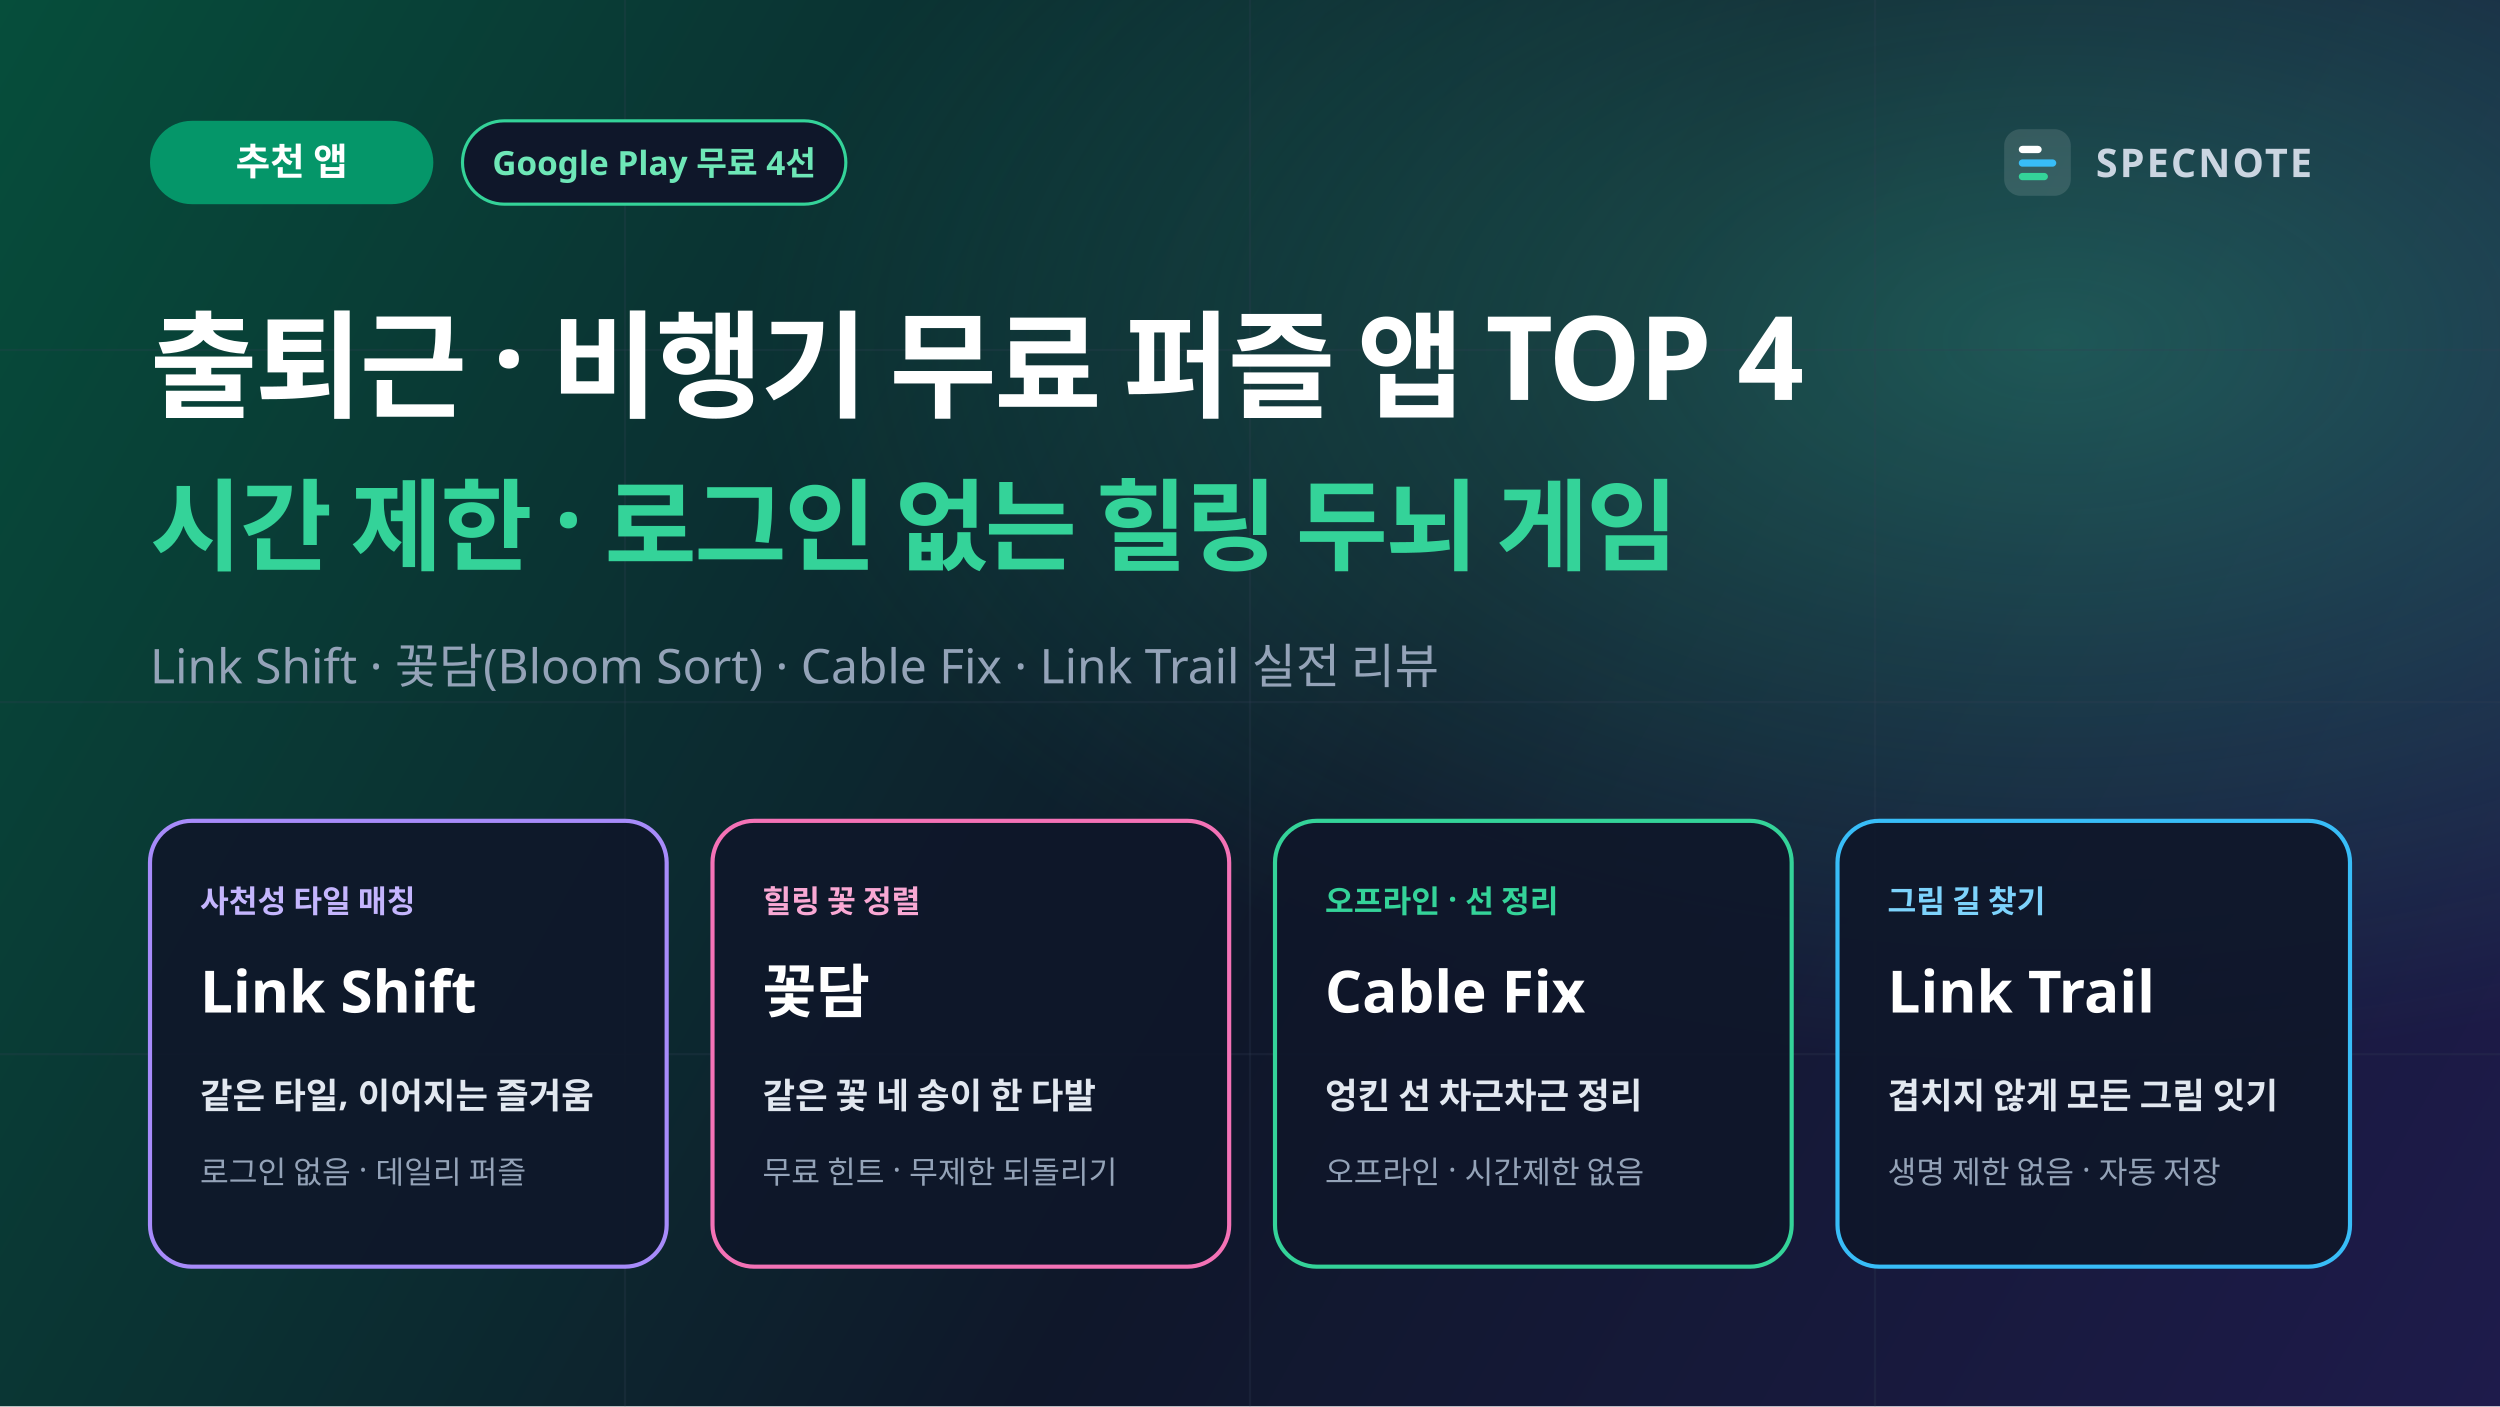
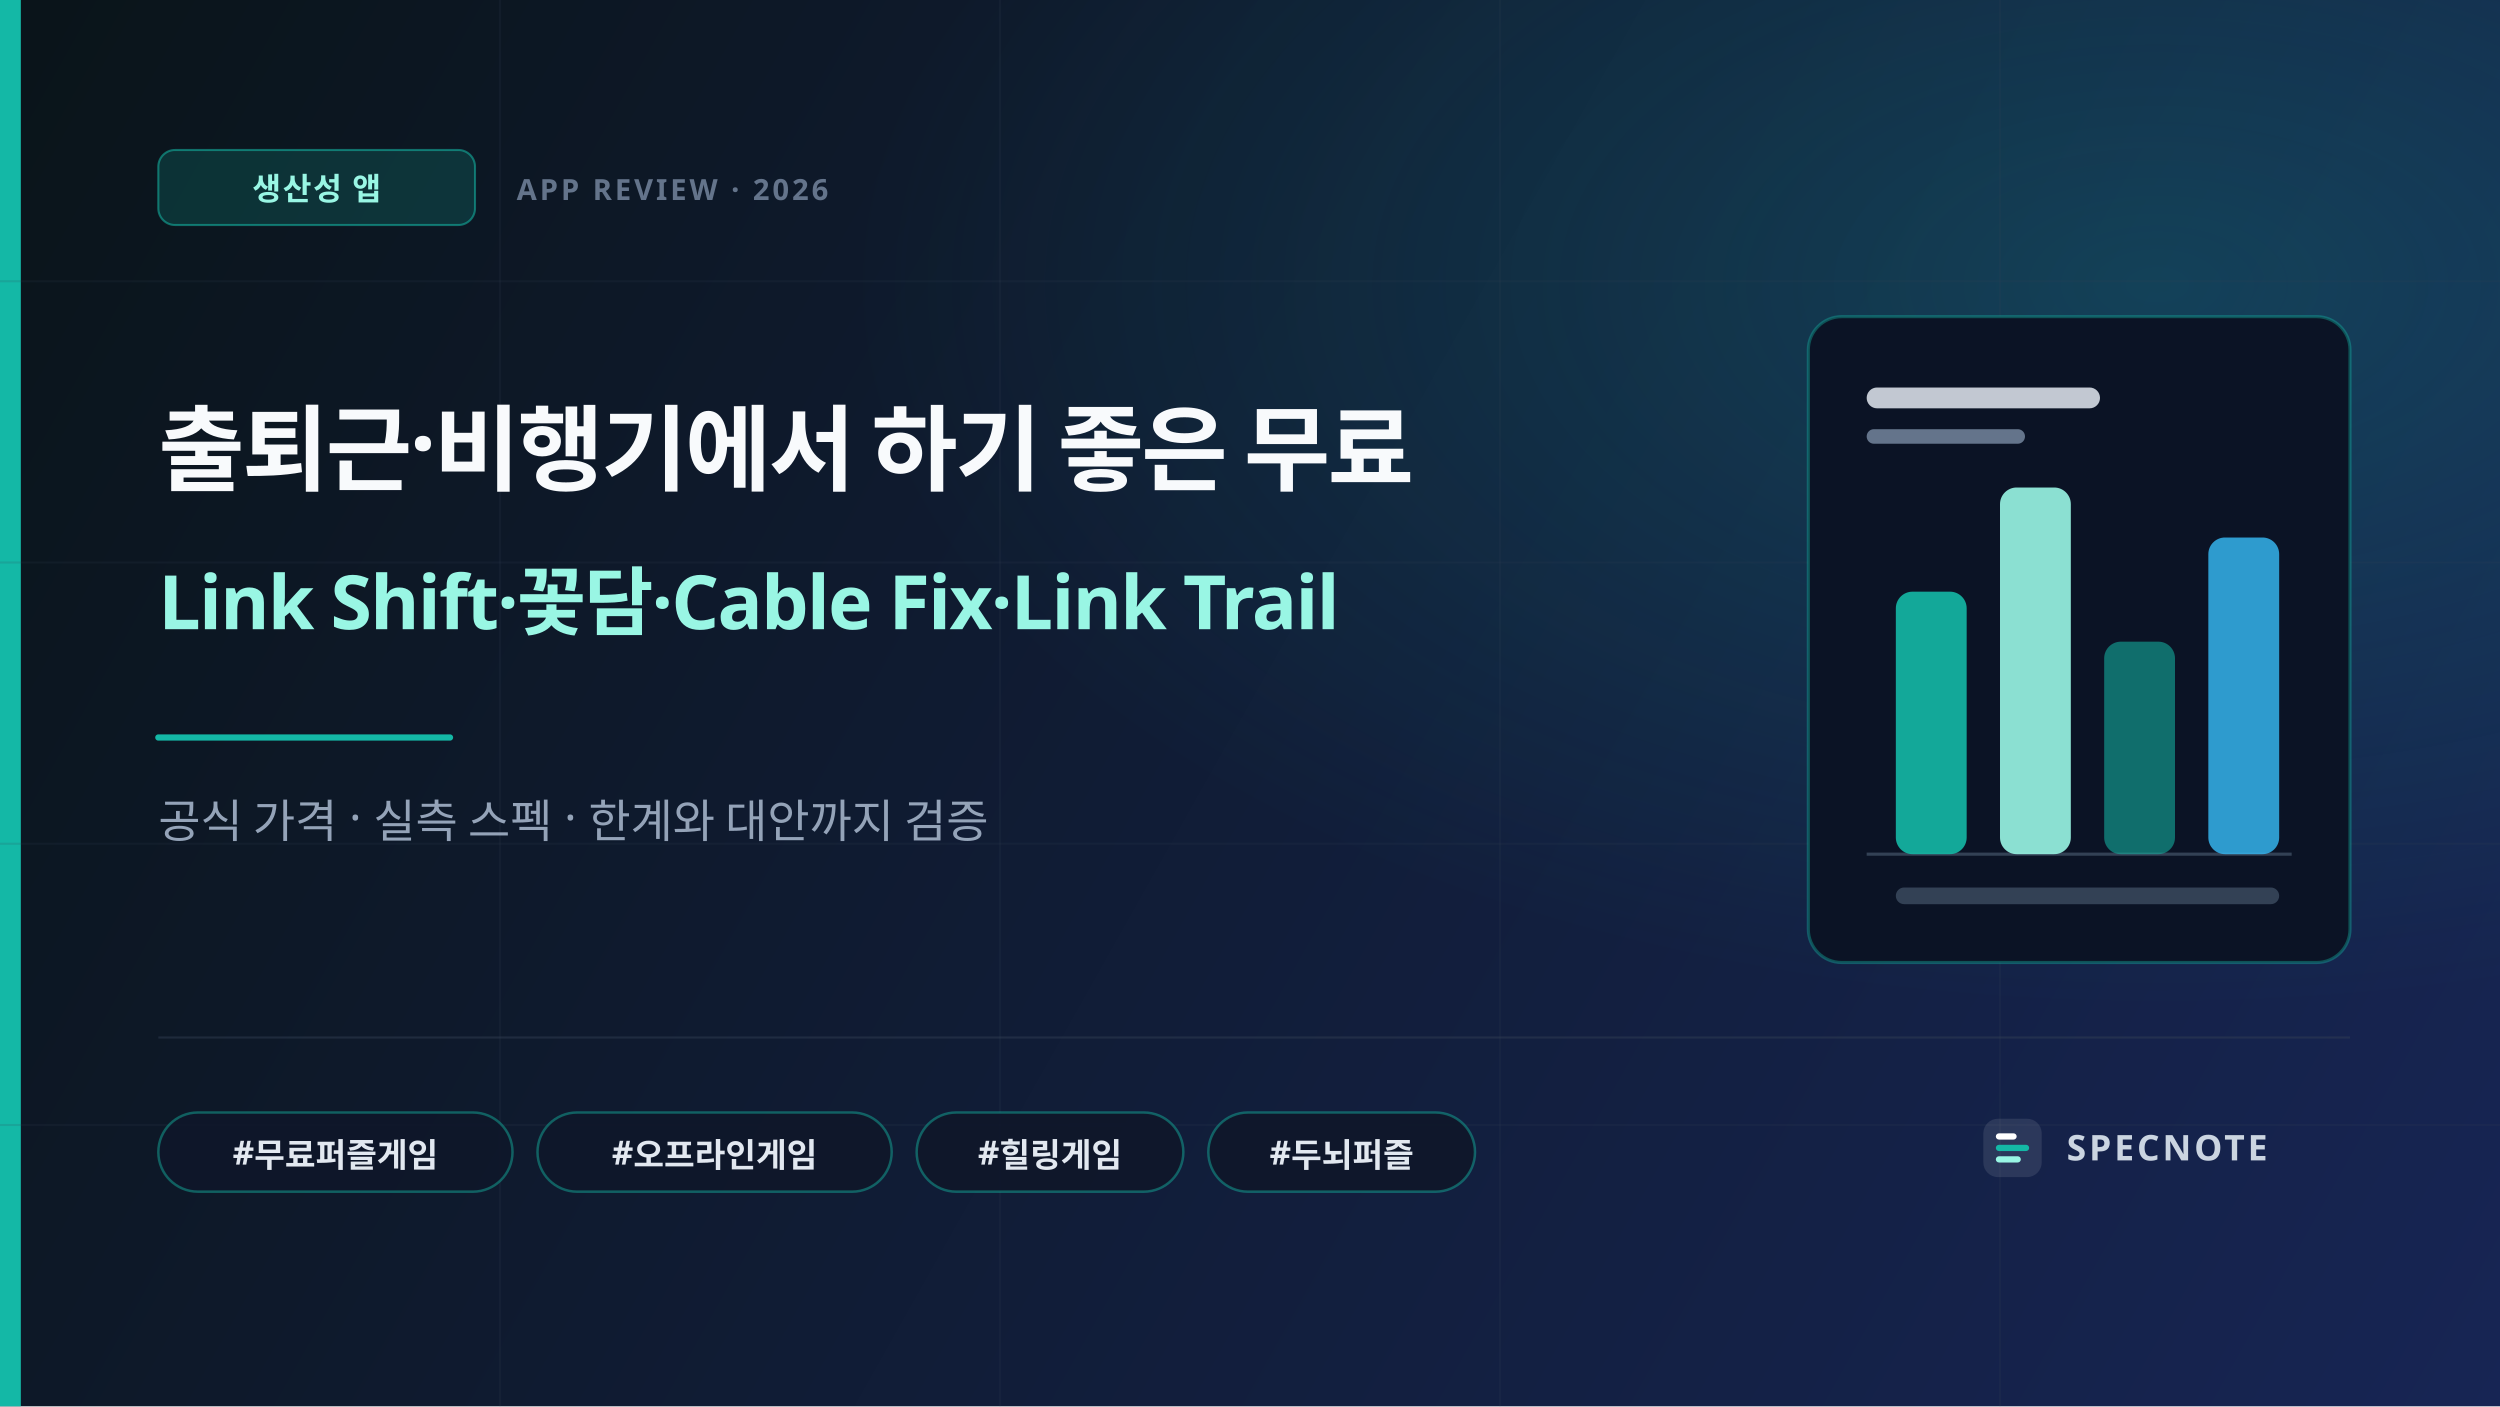
<svg xmlns="http://www.w3.org/2000/svg" viewBox="0 0 1200 675" fill="none">
  <defs>
    <linearGradient id="bg" x1="0" y1="0" x2="1200" y2="675" gradientUnits="userSpaceOnUse">
-       <stop offset="0%" stop-color="#064E3B" />
-       <stop offset="55%" stop-color="#0F172A" />
-       <stop offset="100%" stop-color="#1E1B4B" />
+       <stop offset="0%" stop-color="#0A1419" />
+       <stop offset="100%" stop-color="#172554" />
    </linearGradient>
-     <radialGradient id="glow" cx="0.82" cy="0.24" r="0.52">
-       <stop offset="0%" stop-color="#34D399" stop-opacity="0.34" />
-       <stop offset="100%" stop-color="#34D399" stop-opacity="0" />
+     <radialGradient id="glow" cx="0.86" cy="0.2" r="0.52">
+       <stop offset="0%" stop-color="#14B8A6" stop-opacity="0.22" />
+       <stop offset="100%" stop-color="#14B8A6" stop-opacity="0" />
    </radialGradient>
  </defs>
  <rect width="1200" height="675" fill="url(#bg)" />
  <rect width="1200" height="675" fill="url(#glow)" />
-   <g stroke="#334155" stroke-opacity="0.24">
-     <path d="M0 168H1200M0 337H1200M0 506H1200" />
-     <path d="M300 0V675M600 0V675M900 0V675" />
+   <rect x="0" y="0" width="10" height="675" fill="#14B8A6" />
+   <g stroke="#334155" stroke-opacity="0.16">
+     <path d="M0 135H1200M0 270H1200M0 405H1200M0 540H1200" />
+     <path d="M240 0V675M480 0V675M720 0V675M960 0V675" />
  </g>
-   <rect x="72" y="58" width="136" height="40" rx="20" fill="#059669" />
-   <text x="140" y="84" text-anchor="middle" fill="#FFFFFF" font-family="'Pretendard', 'Apple SD Gothic Neo', 'Malgun Gothic', 'Noto Sans KR', sans-serif" font-size="18" font-weight="800">추천 앱</text>
-   <rect x="222" y="58" width="184" height="40" rx="20" fill="#0F172A" stroke="#34D399" stroke-width="1.5" />
-   <text x="314" y="84" text-anchor="middle" fill="#6EE7B7" font-family="'Pretendard', 'Malgun Gothic', sans-serif" font-size="16" font-weight="700">Google Play 무료 4선</text>
-   <g transform="translate(962, 62)">
-     <rect width="32" height="32" rx="8" fill="#FFFFFF" fill-opacity="0.12" />
-     <rect x="7" y="8" width="11" height="3.5" rx="1.75" fill="#FFFFFF" />
-     <rect x="7" y="14.5" width="18" height="3.5" rx="1.75" fill="#38BDF8" />
-     <rect x="7" y="21" width="14" height="3.5" rx="1.75" fill="#34D399" />
-     <text x="44" y="23" fill="#CBD5E1" font-family="'Pretendard', 'Malgun Gothic', sans-serif" font-size="19" font-weight="800" letter-spacing="1">SPECNOTE</text>
+   <rect x="76" y="72" width="152" height="36" rx="8" fill="#14B8A6" fill-opacity="0.18" stroke="#14B8A6" stroke-opacity="0.55" />
+   <text x="152" y="96" text-anchor="middle" fill="#99F6E4" font-family="'Pretendard', 'Malgun Gothic', sans-serif" font-size="15" font-weight="800" letter-spacing="0.8">생산성 앱</text>
+   <text x="248" y="96" fill="#64748B" font-family="'Pretendard', 'Malgun Gothic', sans-serif" font-size="14" font-weight="700" letter-spacing="1.4">APP REVIEW · 2026</text>
+   <text x="76" y="232" fill="#F8FAFC" font-family="'Pretendard', 'Apple SD Gothic Neo', 'Malgun Gothic', 'Noto Sans KR', sans-serif" font-size="45" font-weight="900" letter-spacing="-1.2">출퇴근·비행기에서 하기 좋은 무료</text>
+   <text x="76" y="302" fill="#99F6E4" font-family="'Pretendard', 'Apple SD Gothic Neo', 'Malgun Gothic', 'Noto Sans KR', sans-serif" font-size="36" font-weight="800" letter-spacing="-0.8">Link Shift·꽃담·Cable Fix·Link Trail</text>
+   <line x1="76" y1="354" x2="216" y2="354" stroke="#14B8A6" stroke-width="3" stroke-linecap="round" />
+   <text x="76" y="402" fill="#94A3B8" font-family="'Pretendard', 'Apple SD Gothic Neo', 'Malgun Gothic', sans-serif" font-size="22" font-weight="500">공식 가격 · 실측 스펙 · 한계와 대안까지 검증</text>
+   <g transform="translate(868, 152)">
+     <rect width="260" height="310" rx="16" fill="#0B1325" stroke="#14B8A6" stroke-opacity="0.38" stroke-width="1.5" />
+     <line x1="28" y1="258" x2="232" y2="258" stroke="#334155" stroke-width="1.5" />
+     <rect x="42" y="132" width="34" height="126" rx="8" fill="#14B8A6" fill-opacity="0.9" />
+     <rect x="92" y="82" width="34" height="176" rx="8" fill="#99F6E4" fill-opacity="0.9" />
+     <rect x="142" y="156" width="34" height="102" rx="8" fill="#14B8A6" fill-opacity="0.55" />
+     <rect x="192" y="106" width="34" height="152" rx="8" fill="#38BDF8" fill-opacity="0.8" />
+     <rect x="28" y="34" width="112" height="10" rx="5" fill="#E2E8F0" fill-opacity="0.85" />
+     <rect x="28" y="54" width="76" height="7" rx="3.5" fill="#64748B" />
+     <rect x="42" y="274" width="184" height="8" rx="4" fill="#334155" />
  </g>
-   <text x="72" y="196" fill="#FFFFFF" font-family="'Pretendard', 'Apple SD Gothic Neo', 'Malgun Gothic', 'Noto Sans KR', sans-serif" font-size="56" font-weight="900" letter-spacing="-1.2">출퇴근 · 비행기 무료 퍼즐 앱 TOP 4</text>
-   <text x="72" y="270" fill="#34D399" font-family="'Pretendard', 'Apple SD Gothic Neo', 'Malgun Gothic', 'Noto Sans KR', sans-serif" font-size="48" font-weight="900" letter-spacing="-1">시간 제한 · 로그인 없는 힐링 두뇌 게임</text>
-   <text x="72" y="328" fill="#94A3B8" font-family="'Pretendard', 'Malgun Gothic', sans-serif" font-size="23" font-weight="500">Link Shift · 꽃담(Bloom Sort) · Cable Fix · Link Trail 실전 리뷰</text>
-   <rect x="72" y="394" width="248" height="214" rx="20" fill="#0F172A" fill-opacity="0.9" stroke="#A78BFA" stroke-width="2" />
-   <text x="96" y="438" fill="#C4B5FD" font-family="'Pretendard', 'Malgun Gothic', sans-serif" font-size="15" font-weight="800">사천성 타일 매칭</text>
-   <text x="96" y="486" fill="#FFFFFF" font-family="'Pretendard', 'Malgun Gothic', sans-serif" font-size="28" font-weight="900">Link Shift</text>
-   <text x="96" y="532" fill="#E2E8F0" font-family="'Pretendard', 'Malgun Gothic', sans-serif" font-size="17" font-weight="700">같은 타일, 이어지는 즐거움</text>
-   <text x="96" y="568" fill="#94A3B8" font-family="'Pretendard', 'Malgun Gothic', sans-serif" font-size="15">로그인 없음 · 데일리 퍼즐</text>
-   <rect x="342" y="394" width="248" height="214" rx="20" fill="#0F172A" fill-opacity="0.9" stroke="#F472B6" stroke-width="2" />
-   <text x="366" y="438" fill="#F9A8D4" font-family="'Pretendard', 'Malgun Gothic', sans-serif" font-size="15" font-weight="800">힐링 꽃 정렬</text>
-   <text x="366" y="486" fill="#FFFFFF" font-family="'Pretendard', 'Malgun Gothic', sans-serif" font-size="28" font-weight="900">꽃담</text>
-   <text x="366" y="532" fill="#E2E8F0" font-family="'Pretendard', 'Malgun Gothic', sans-serif" font-size="17" font-weight="700">같은 꽃 네 송이 한 다발</text>
-   <text x="366" y="568" fill="#94A3B8" font-family="'Pretendard', 'Malgun Gothic', sans-serif" font-size="15">무료 힌트 · 무제한 되돌리기</text>
-   <rect x="612" y="394" width="248" height="214" rx="20" fill="#0F172A" fill-opacity="0.9" stroke="#34D399" stroke-width="2" />
-   <text x="636" y="438" fill="#34D399" font-family="'Pretendard', 'Malgun Gothic', sans-serif" font-size="15" font-weight="800">오프라인 · 선 정리</text>
-   <text x="636" y="486" fill="#FFFFFF" font-family="'Pretendard', 'Malgun Gothic', sans-serif" font-size="28" font-weight="900">Cable Fix</text>
-   <text x="636" y="532" fill="#E2E8F0" font-family="'Pretendard', 'Malgun Gothic', sans-serif" font-size="17" font-weight="700">엉킨 선 차근차근 정리</text>
-   <text x="636" y="568" fill="#94A3B8" font-family="'Pretendard', 'Malgun Gothic', sans-serif" font-size="15">오프라인 · 시간제한 없음</text>
-   <rect x="882" y="394" width="246" height="214" rx="20" fill="#0F172A" fill-opacity="0.9" stroke="#38BDF8" stroke-width="2" />
-   <text x="906" y="438" fill="#7DD3FC" font-family="'Pretendard', 'Malgun Gothic', sans-serif" font-size="15" font-weight="800">그림 길 찾기</text>
-   <text x="906" y="486" fill="#FFFFFF" font-family="'Pretendard', 'Malgun Gothic', sans-serif" font-size="28" font-weight="900">Link Trail</text>
-   <text x="906" y="532" fill="#E2E8F0" font-family="'Pretendard', 'Malgun Gothic', sans-serif" font-size="17" font-weight="700">겹치지 않게 모든 그림 잇기</text>
-   <text x="906" y="568" fill="#94A3B8" font-family="'Pretendard', 'Malgun Gothic', sans-serif" font-size="15">생명 제한 없음 · 자동 저장</text>
+   <line x1="76" y1="498" x2="1128" y2="498" stroke="#334155" stroke-opacity="0.45" />
+   <rect x="76" y="534" width="170" height="38" rx="19" fill="#0F172A" fill-opacity="0.9" stroke="#14B8A6" stroke-opacity="0.45" stroke-width="1.2" />
+   <text x="161" y="559" text-anchor="middle" fill="#E2E8F0" font-family="'Pretendard', 'Apple SD Gothic Neo', 'Malgun Gothic', sans-serif" font-size="16" font-weight="700">#무료퍼즐게임</text>
+   <rect x="258" y="534" width="170" height="38" rx="19" fill="#0F172A" fill-opacity="0.9" stroke="#14B8A6" stroke-opacity="0.45" stroke-width="1.2" />
+   <text x="343" y="559" text-anchor="middle" fill="#E2E8F0" font-family="'Pretendard', 'Apple SD Gothic Neo', 'Malgun Gothic', sans-serif" font-size="16" font-weight="700">#오프라인게임</text>
+   <rect x="440" y="534" width="128" height="38" rx="19" fill="#0F172A" fill-opacity="0.9" stroke="#14B8A6" stroke-opacity="0.45" stroke-width="1.2" />
+   <text x="504" y="559" text-anchor="middle" fill="#E2E8F0" font-family="'Pretendard', 'Apple SD Gothic Neo', 'Malgun Gothic', sans-serif" font-size="16" font-weight="700">#힐링게임</text>
+   <rect x="580" y="534" width="128" height="38" rx="19" fill="#0F172A" fill-opacity="0.9" stroke="#14B8A6" stroke-opacity="0.45" stroke-width="1.2" />
+   <text x="644" y="559" text-anchor="middle" fill="#E2E8F0" font-family="'Pretendard', 'Apple SD Gothic Neo', 'Malgun Gothic', sans-serif" font-size="16" font-weight="700">#두뇌퍼즐</text>
+   <g transform="translate(952, 537)">
+     <rect width="28" height="28" rx="7" fill="#FFFFFF" fill-opacity="0.1" />
+     <rect x="6" y="7" width="10" height="3" rx="1.5" fill="#FFFFFF" />
+     <rect x="6" y="12.5" width="16" height="3" rx="1.5" fill="#14B8A6" />
+     <rect x="6" y="18" width="12" height="3" rx="1.5" fill="#99F6E4" />
+     <text x="40" y="20" fill="#CBD5E1" font-family="'Pretendard', 'Malgun Gothic', sans-serif" font-size="17" font-weight="800" letter-spacing="1.4">SPECNOTE</text>
+   </g>
</svg>
